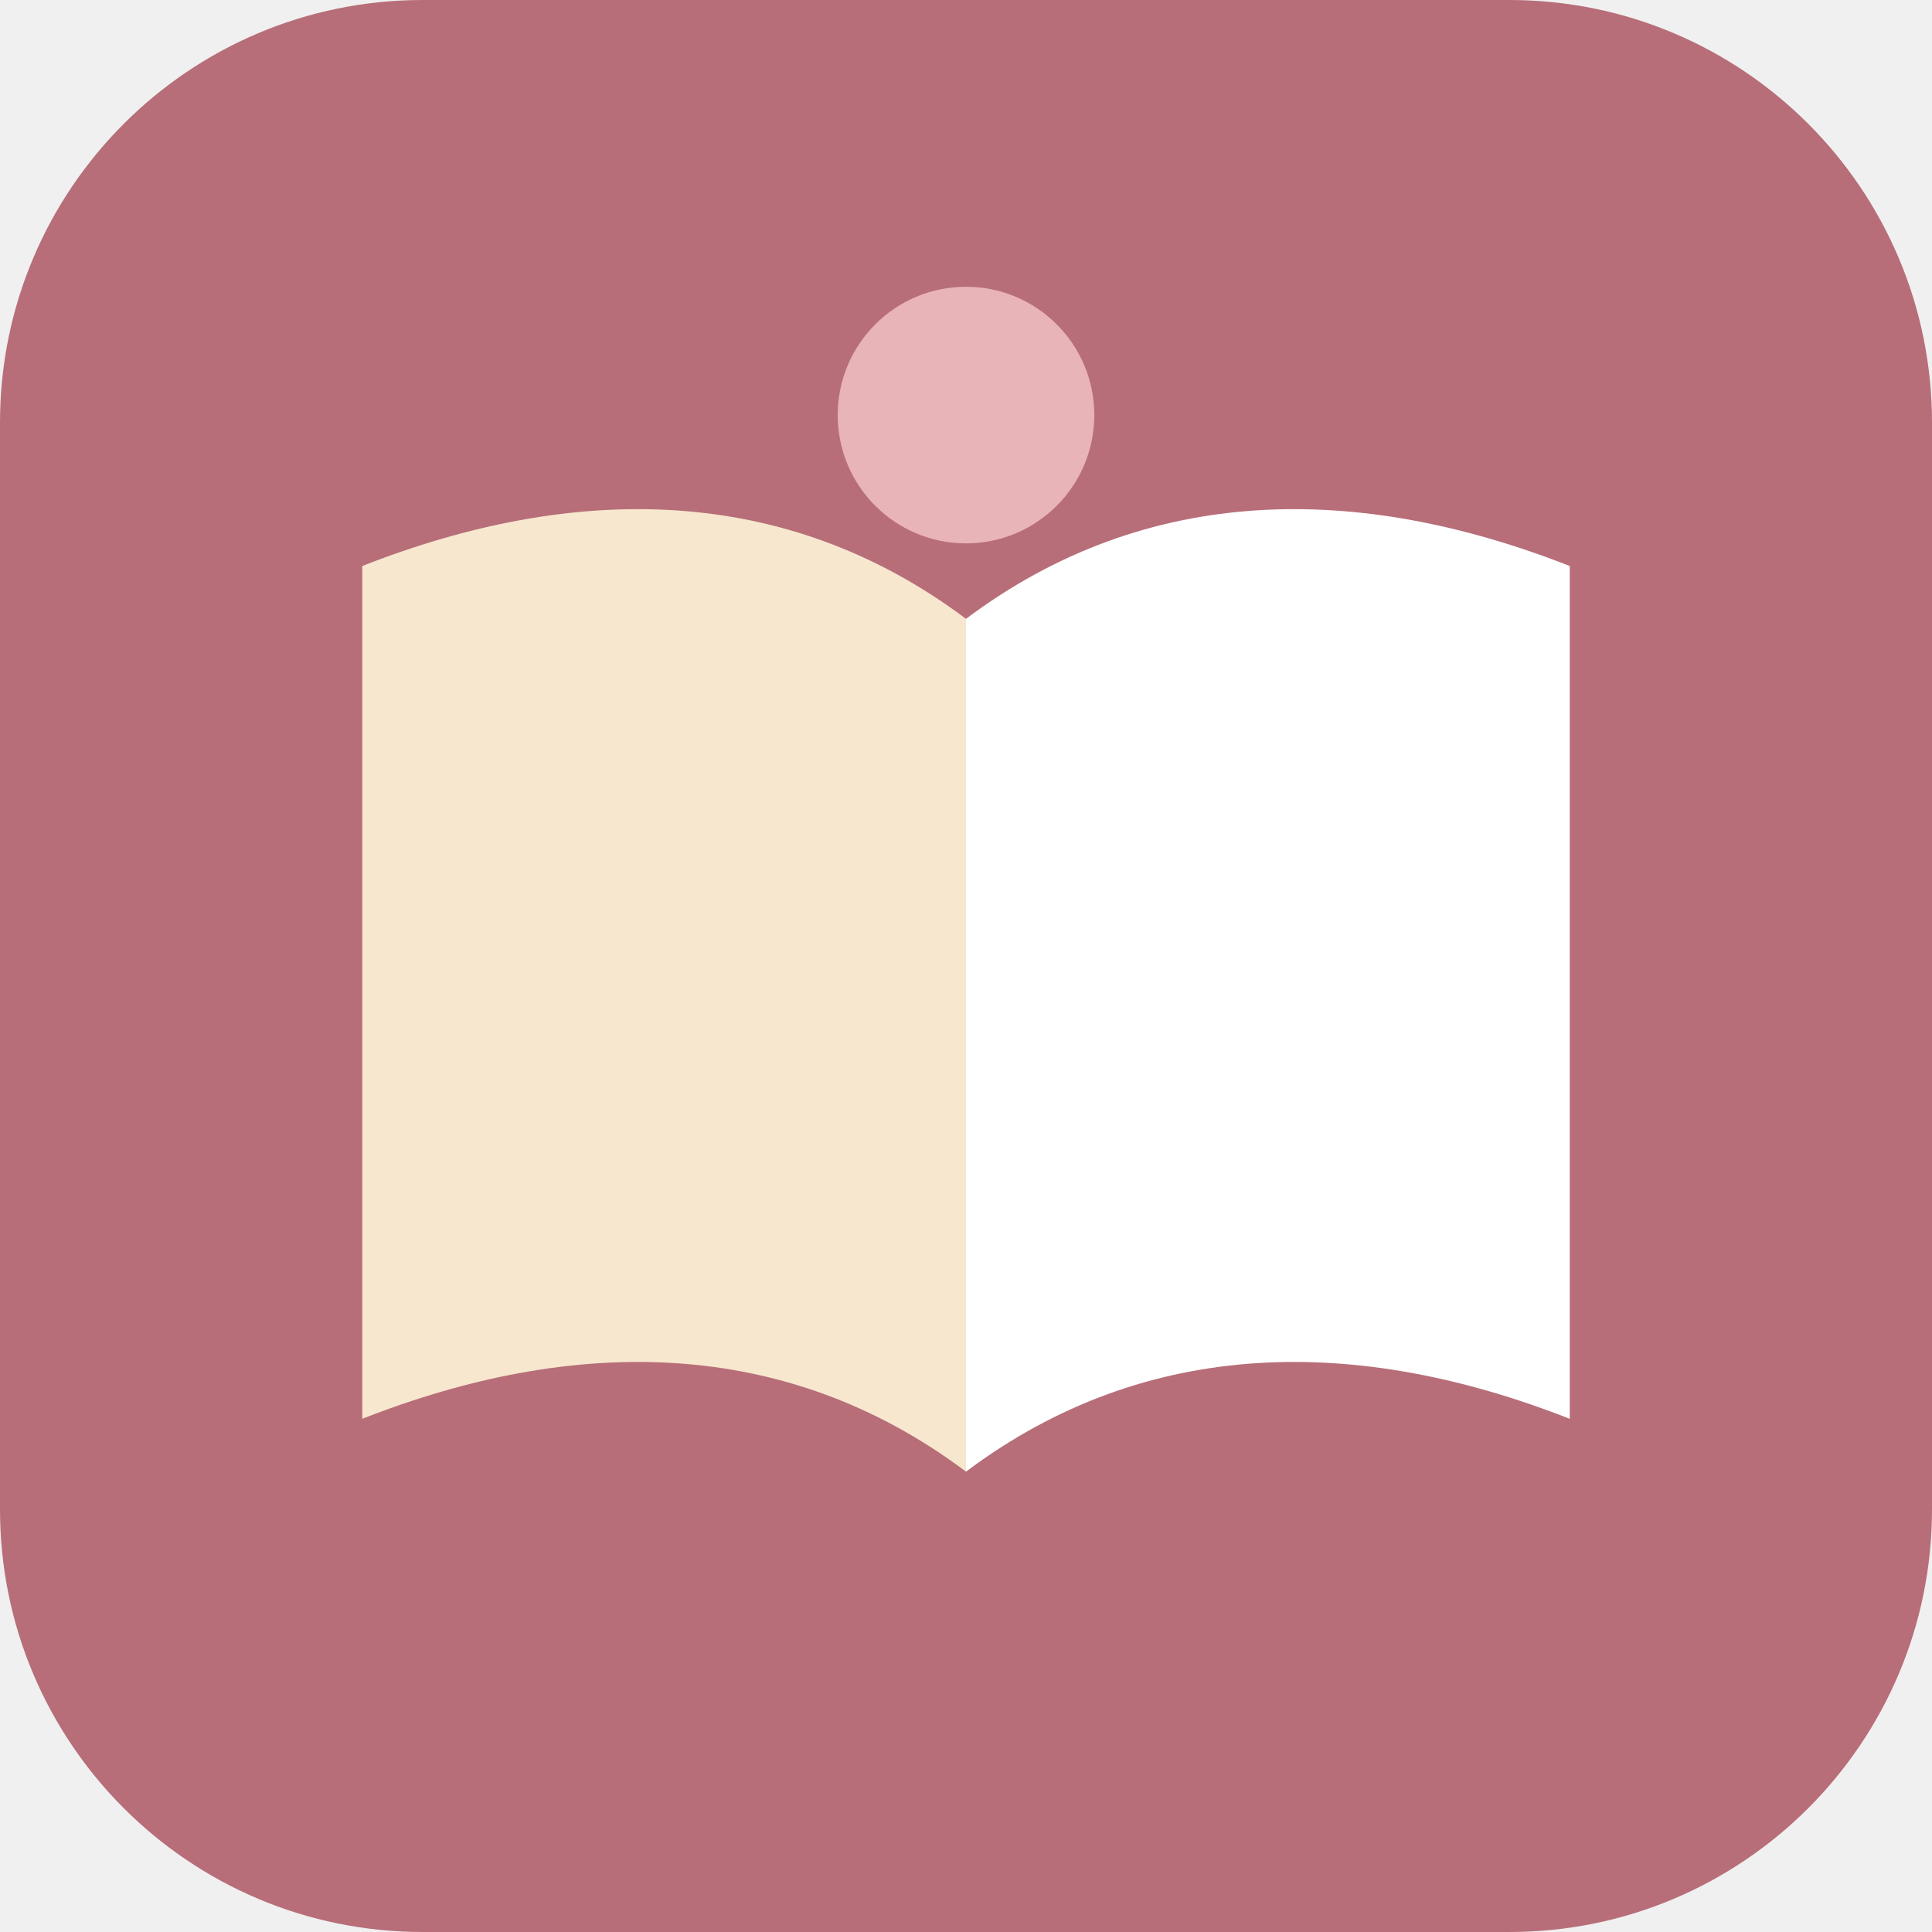
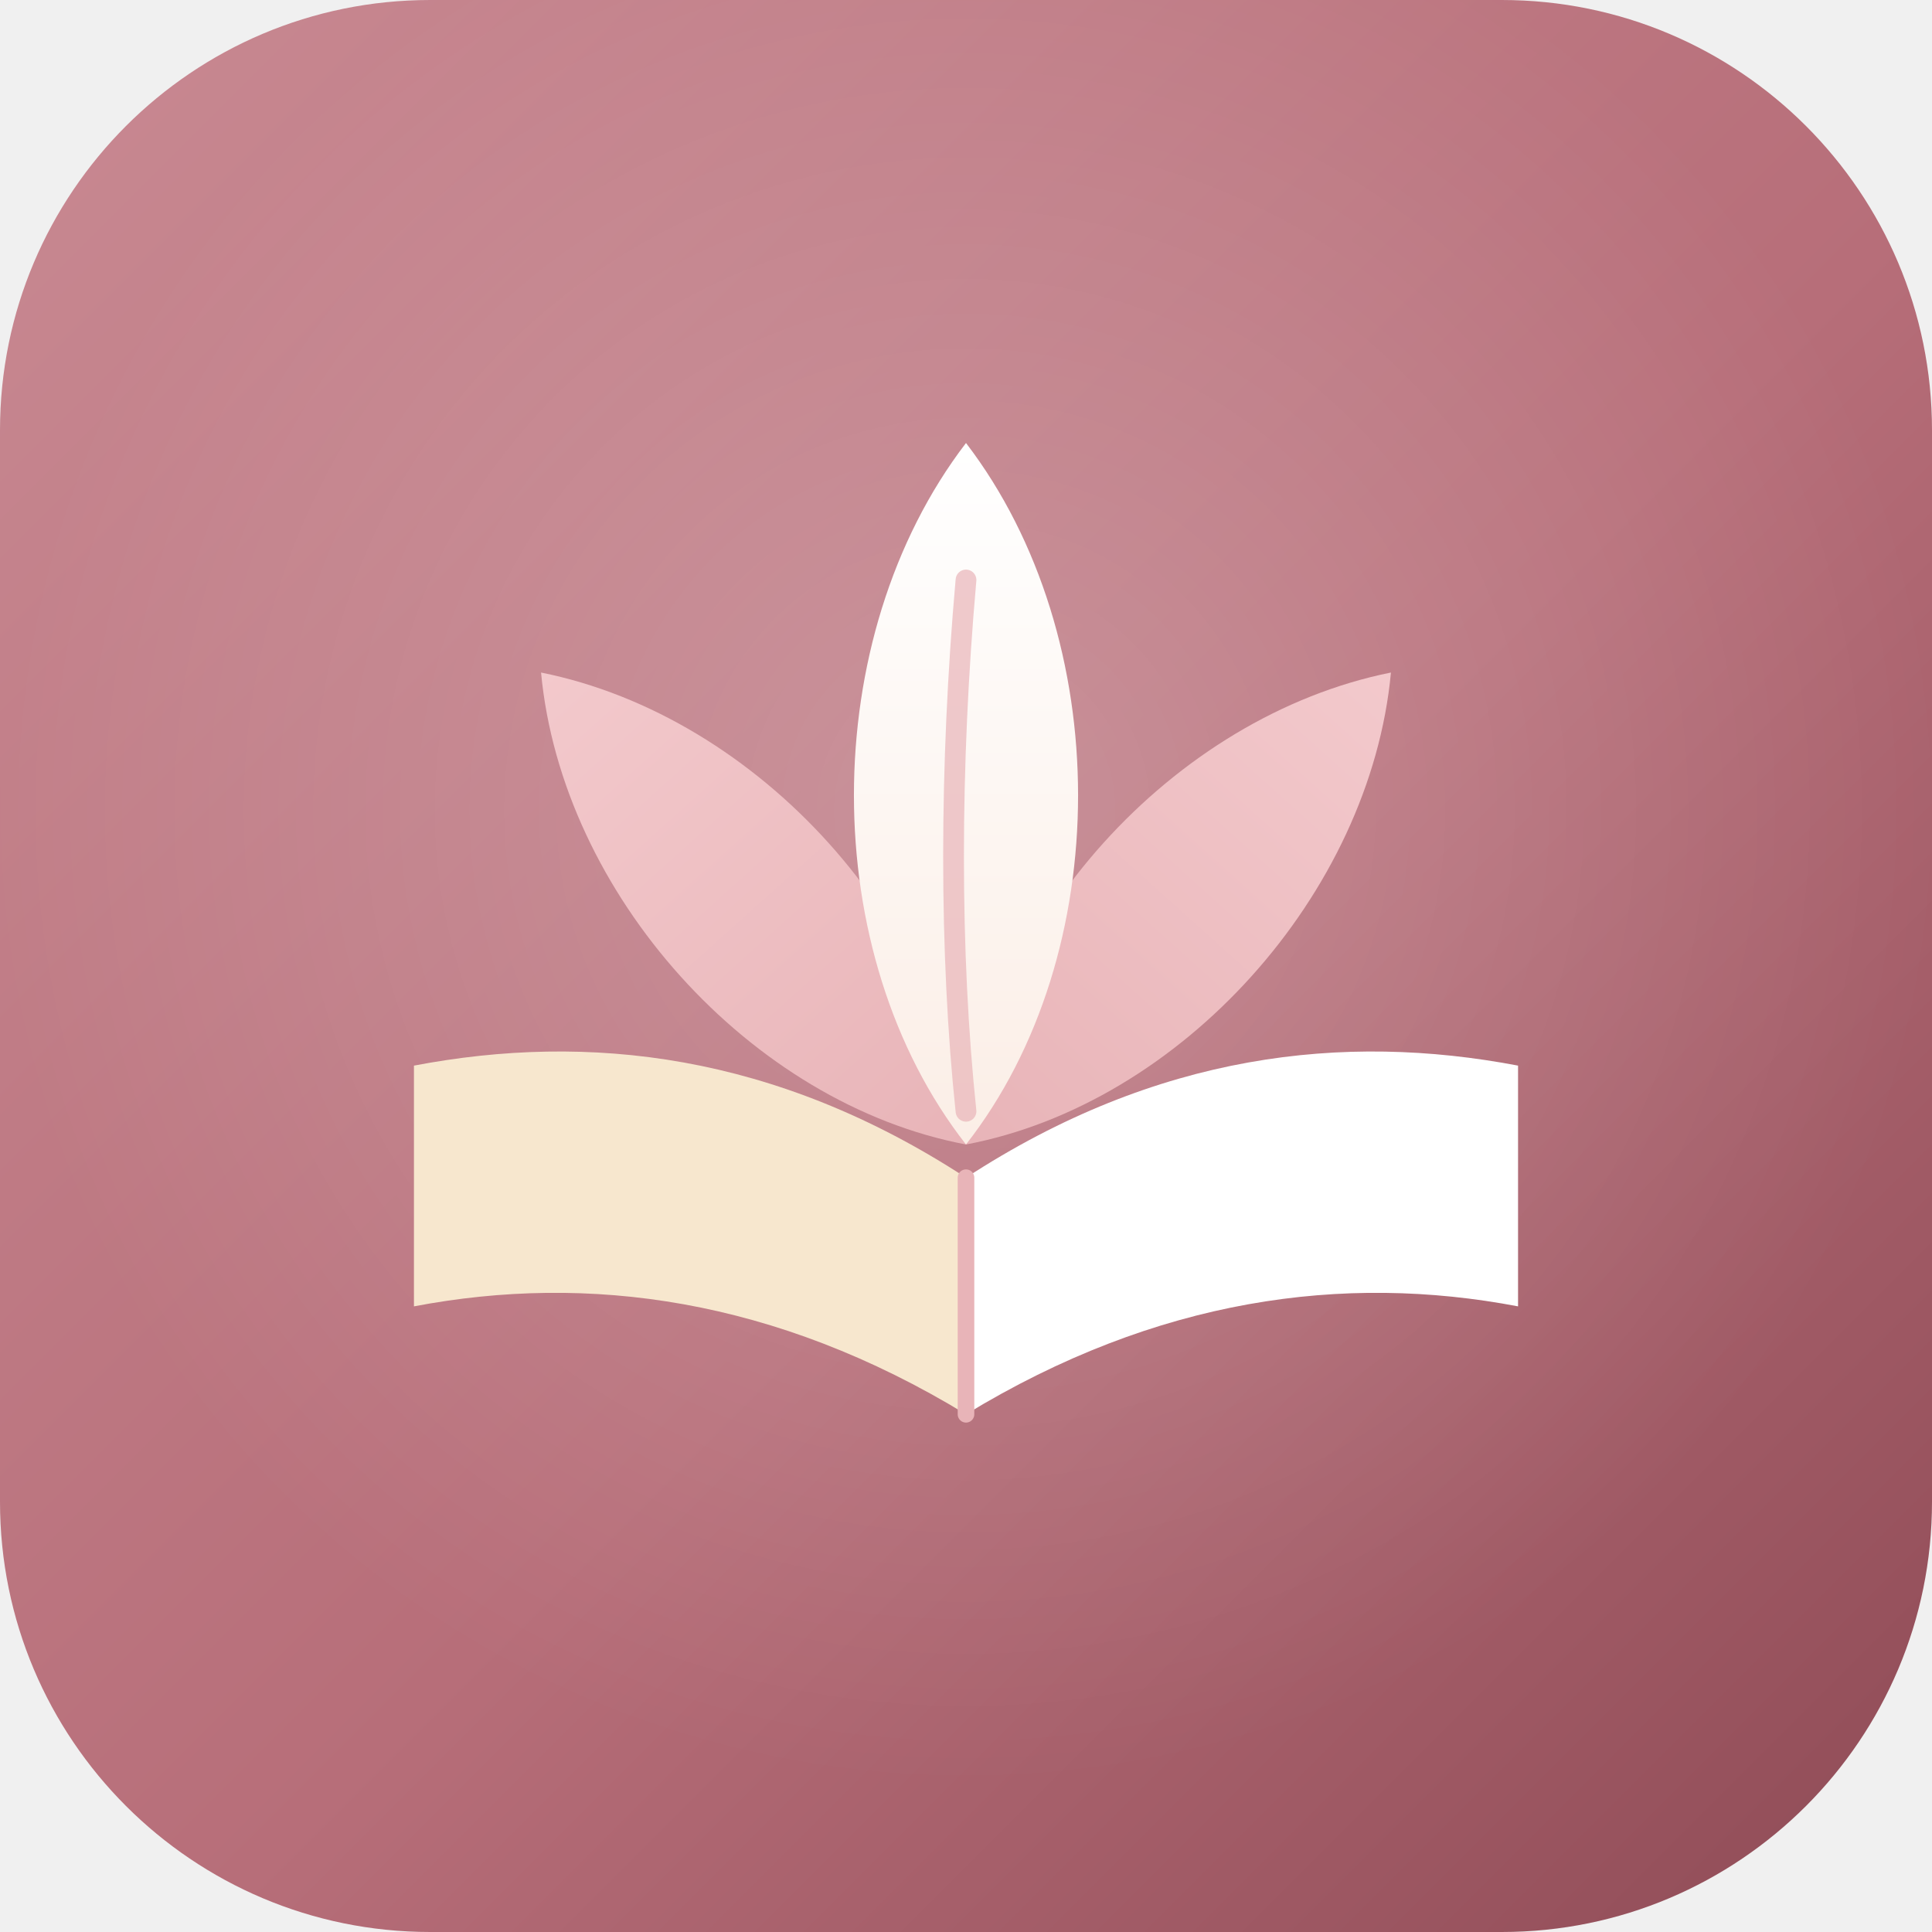
- <svg xmlns="http://www.w3.org/2000/svg" viewBox="0 0 512 512">
-   <rect width="512" height="512" rx="112" fill="#b76e79" />
-   <path d="M96 150c56-22 112-22 160 14v226c-48-36-104-36-160-14z" fill="#f7e7ce" />
-   <path d="M416 150c-56-22-112-22-160 14v226c48-36 104-36 160-14z" fill="#ffffff" />
-   <circle cx="256" cy="110" r="34" fill="#e8b4b8" />
+ <svg xmlns="http://www.w3.org/2000/svg" viewBox="0 0 1024 1024">
+   <clipPath id="r">
+     <rect width="1024" height="1024" rx="228" />
+   </clipPath>
+   <g clip-path="url(#r)">
+     <defs>
+       <linearGradient id="bg" x1="0" y1="0" x2="1" y2="1">
+         <stop offset="0" stop-color="#c98a93" />
+         <stop offset="0.55" stop-color="#b76e79" />
+         <stop offset="1" stop-color="#8e4a55" />
+       </linearGradient>
+       <radialGradient id="glow" cx="0.5" cy="0.42" r="0.5">
+         <stop offset="0" stop-color="#fff" stop-opacity=".22" />
+         <stop offset="1" stop-color="#fff" stop-opacity="0" />
+       </radialGradient>
+     </defs>
+     <rect width="1024" height="1024" fill="url(#bg)" />
+     <rect width="1024" height="1024" fill="url(#glow)" />
+     <g transform="translate(512 512) scale(1.1) translate(-512 -512)">
+       <defs>
+         <linearGradient id="petalSide" x1="0" y1="0" x2="0" y2="1">
+           <stop offset="0" stop-color="#f3c9cc" />
+           <stop offset="1" stop-color="#e8b4b8" />
+         </linearGradient>
+         <linearGradient id="petalCenter" x1="0" y1="0" x2="0" y2="1">
+           <stop offset="0" stop-color="#ffffff" />
+           <stop offset="1" stop-color="#fbeee6" />
+         </linearGradient>
+       </defs>
+       <g transform="translate(0 -14)">
+         <path d="M512 612 C448 528 448 392 512 306 C576 392 576 528 512 612 Z" fill="url(#petalSide)" transform="rotate(-42 512 612)" />
+         <path d="M512 612 C448 528 448 392 512 306 C576 392 576 528 512 612 Z" fill="url(#petalSide)" transform="rotate(42 512 612)" />
+         <path d="M512 612 C440 520 440 368 512 274 C584 368 584 520 512 612 Z" fill="url(#petalCenter)" />
+         <path d="M512 340 C504 430 504 520 512 596" stroke="#e8b4b8" stroke-width="10" stroke-linecap="round" fill="none" opacity=".7" />
+         <path d="M512 742 C420 686 330 674 246 690 L246 574 C330 558 420 568 512 628 Z" fill="#f7e7ce" />
+         <path d="M512 742 C604 686 694 674 778 690 L778 574 C694 558 604 568 512 628 Z" fill="#ffffff" />
+         <path d="M512 628 L512 742" stroke="#e8b4b8" stroke-width="8" stroke-linecap="round" />
+       </g>
+     </g>
+   </g>
</svg>
